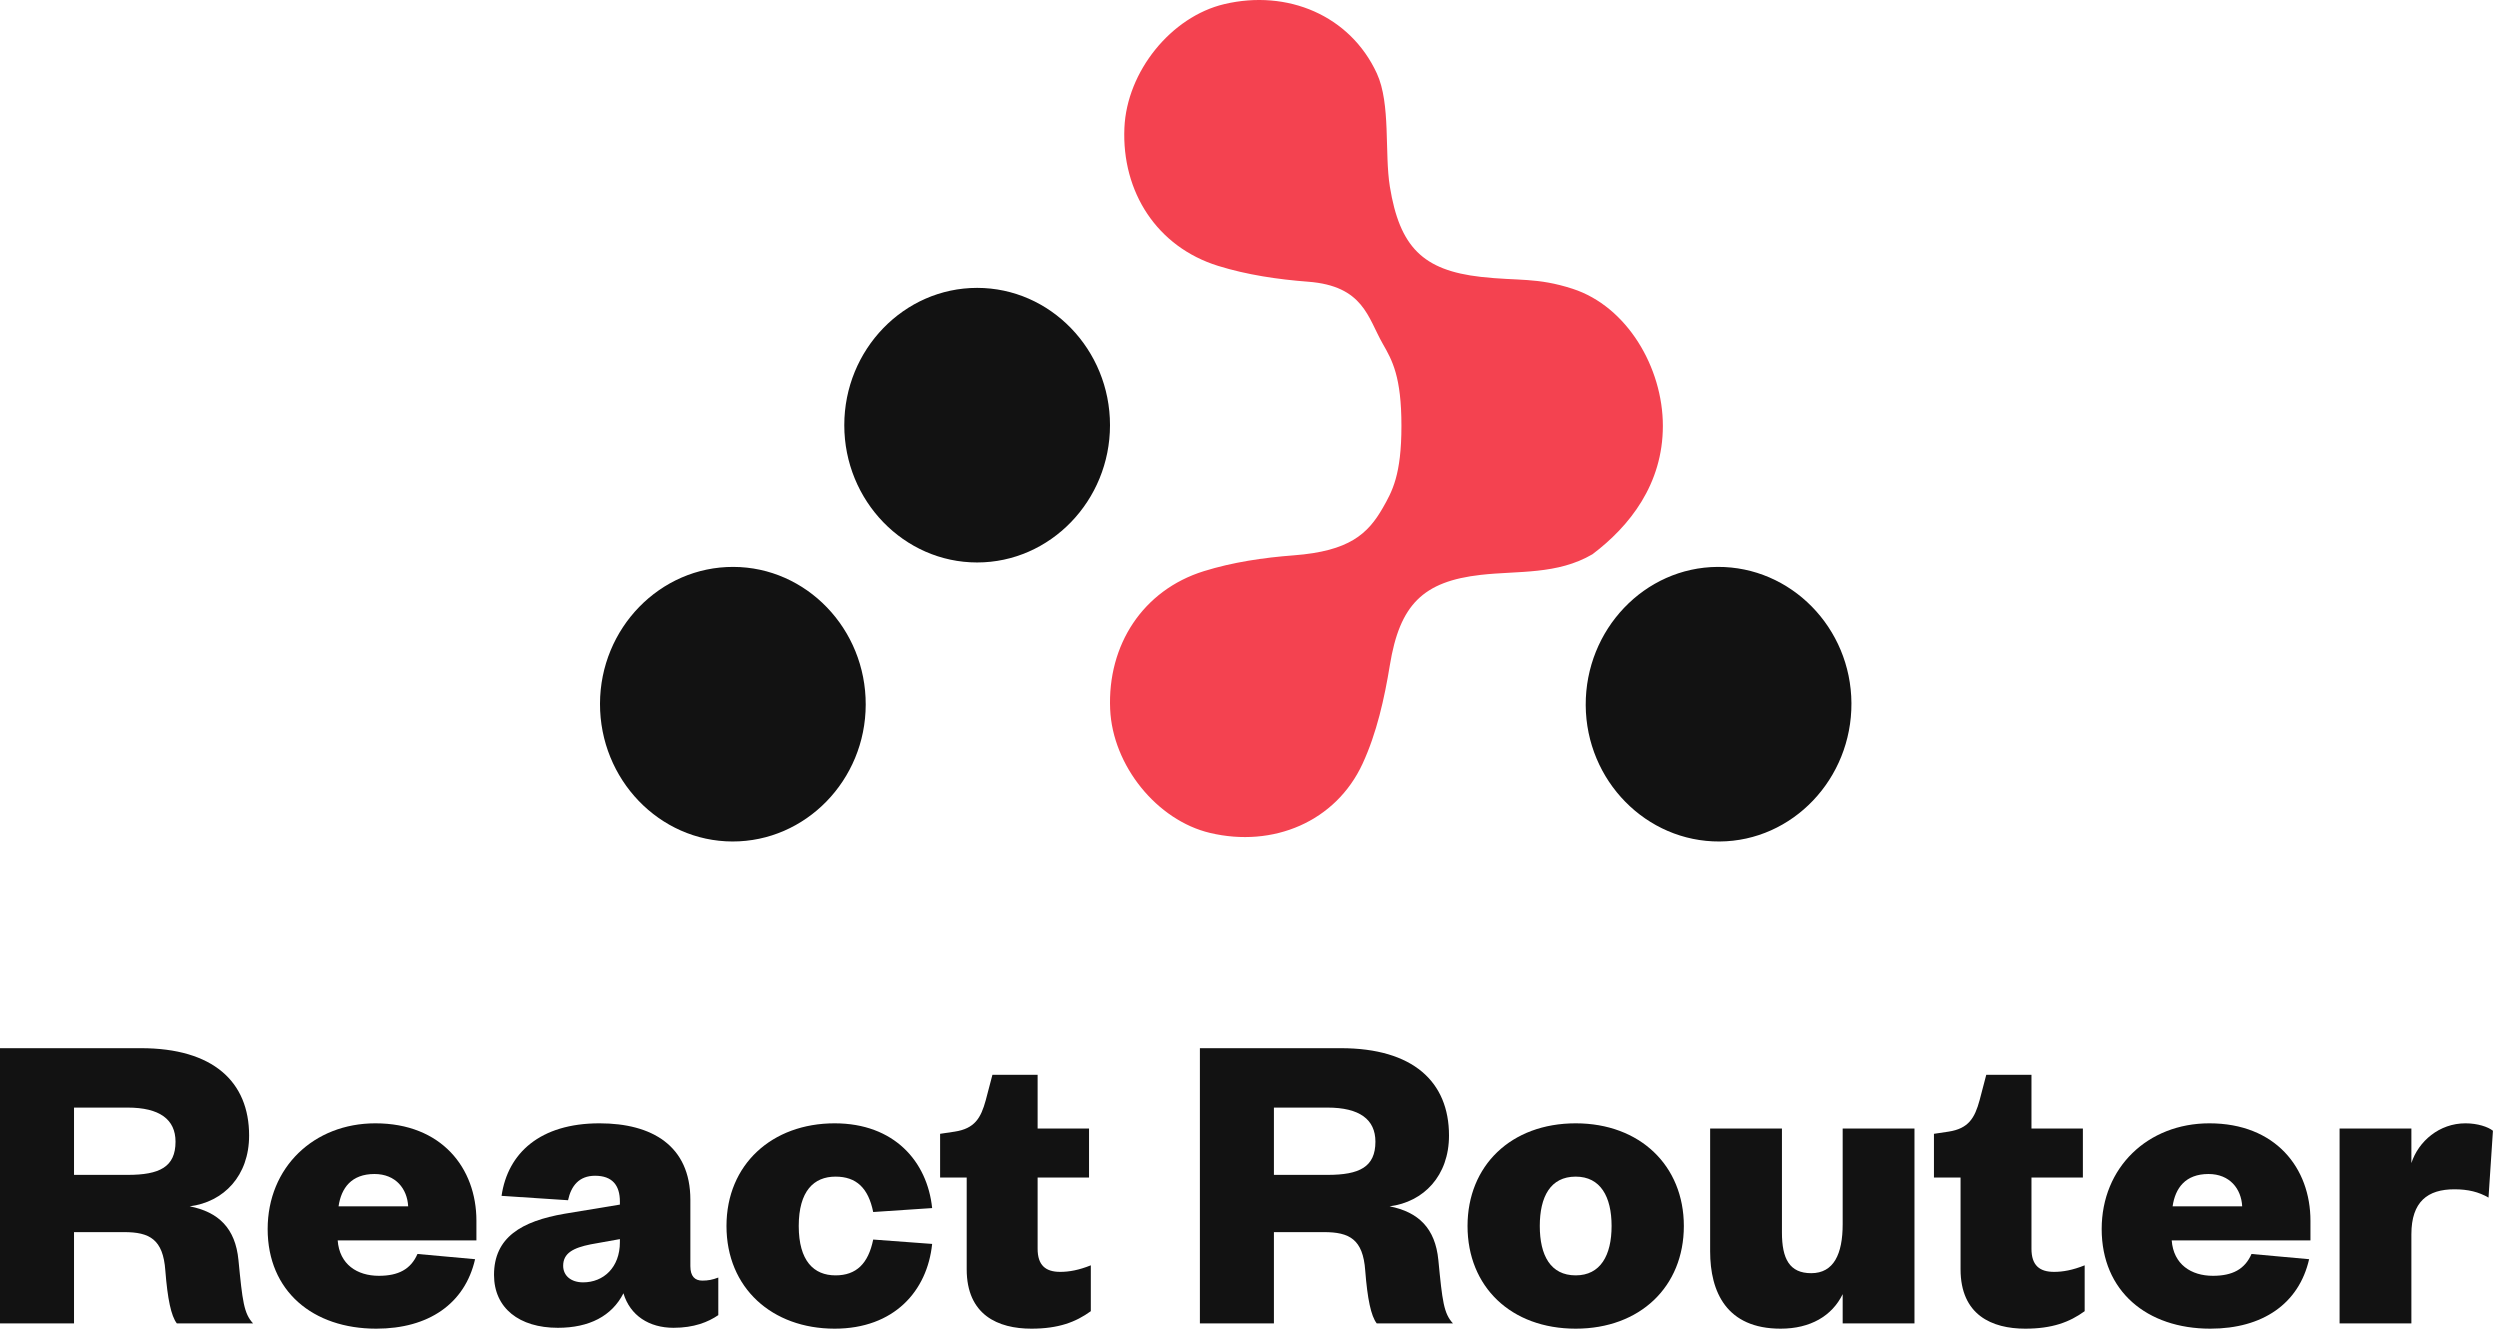
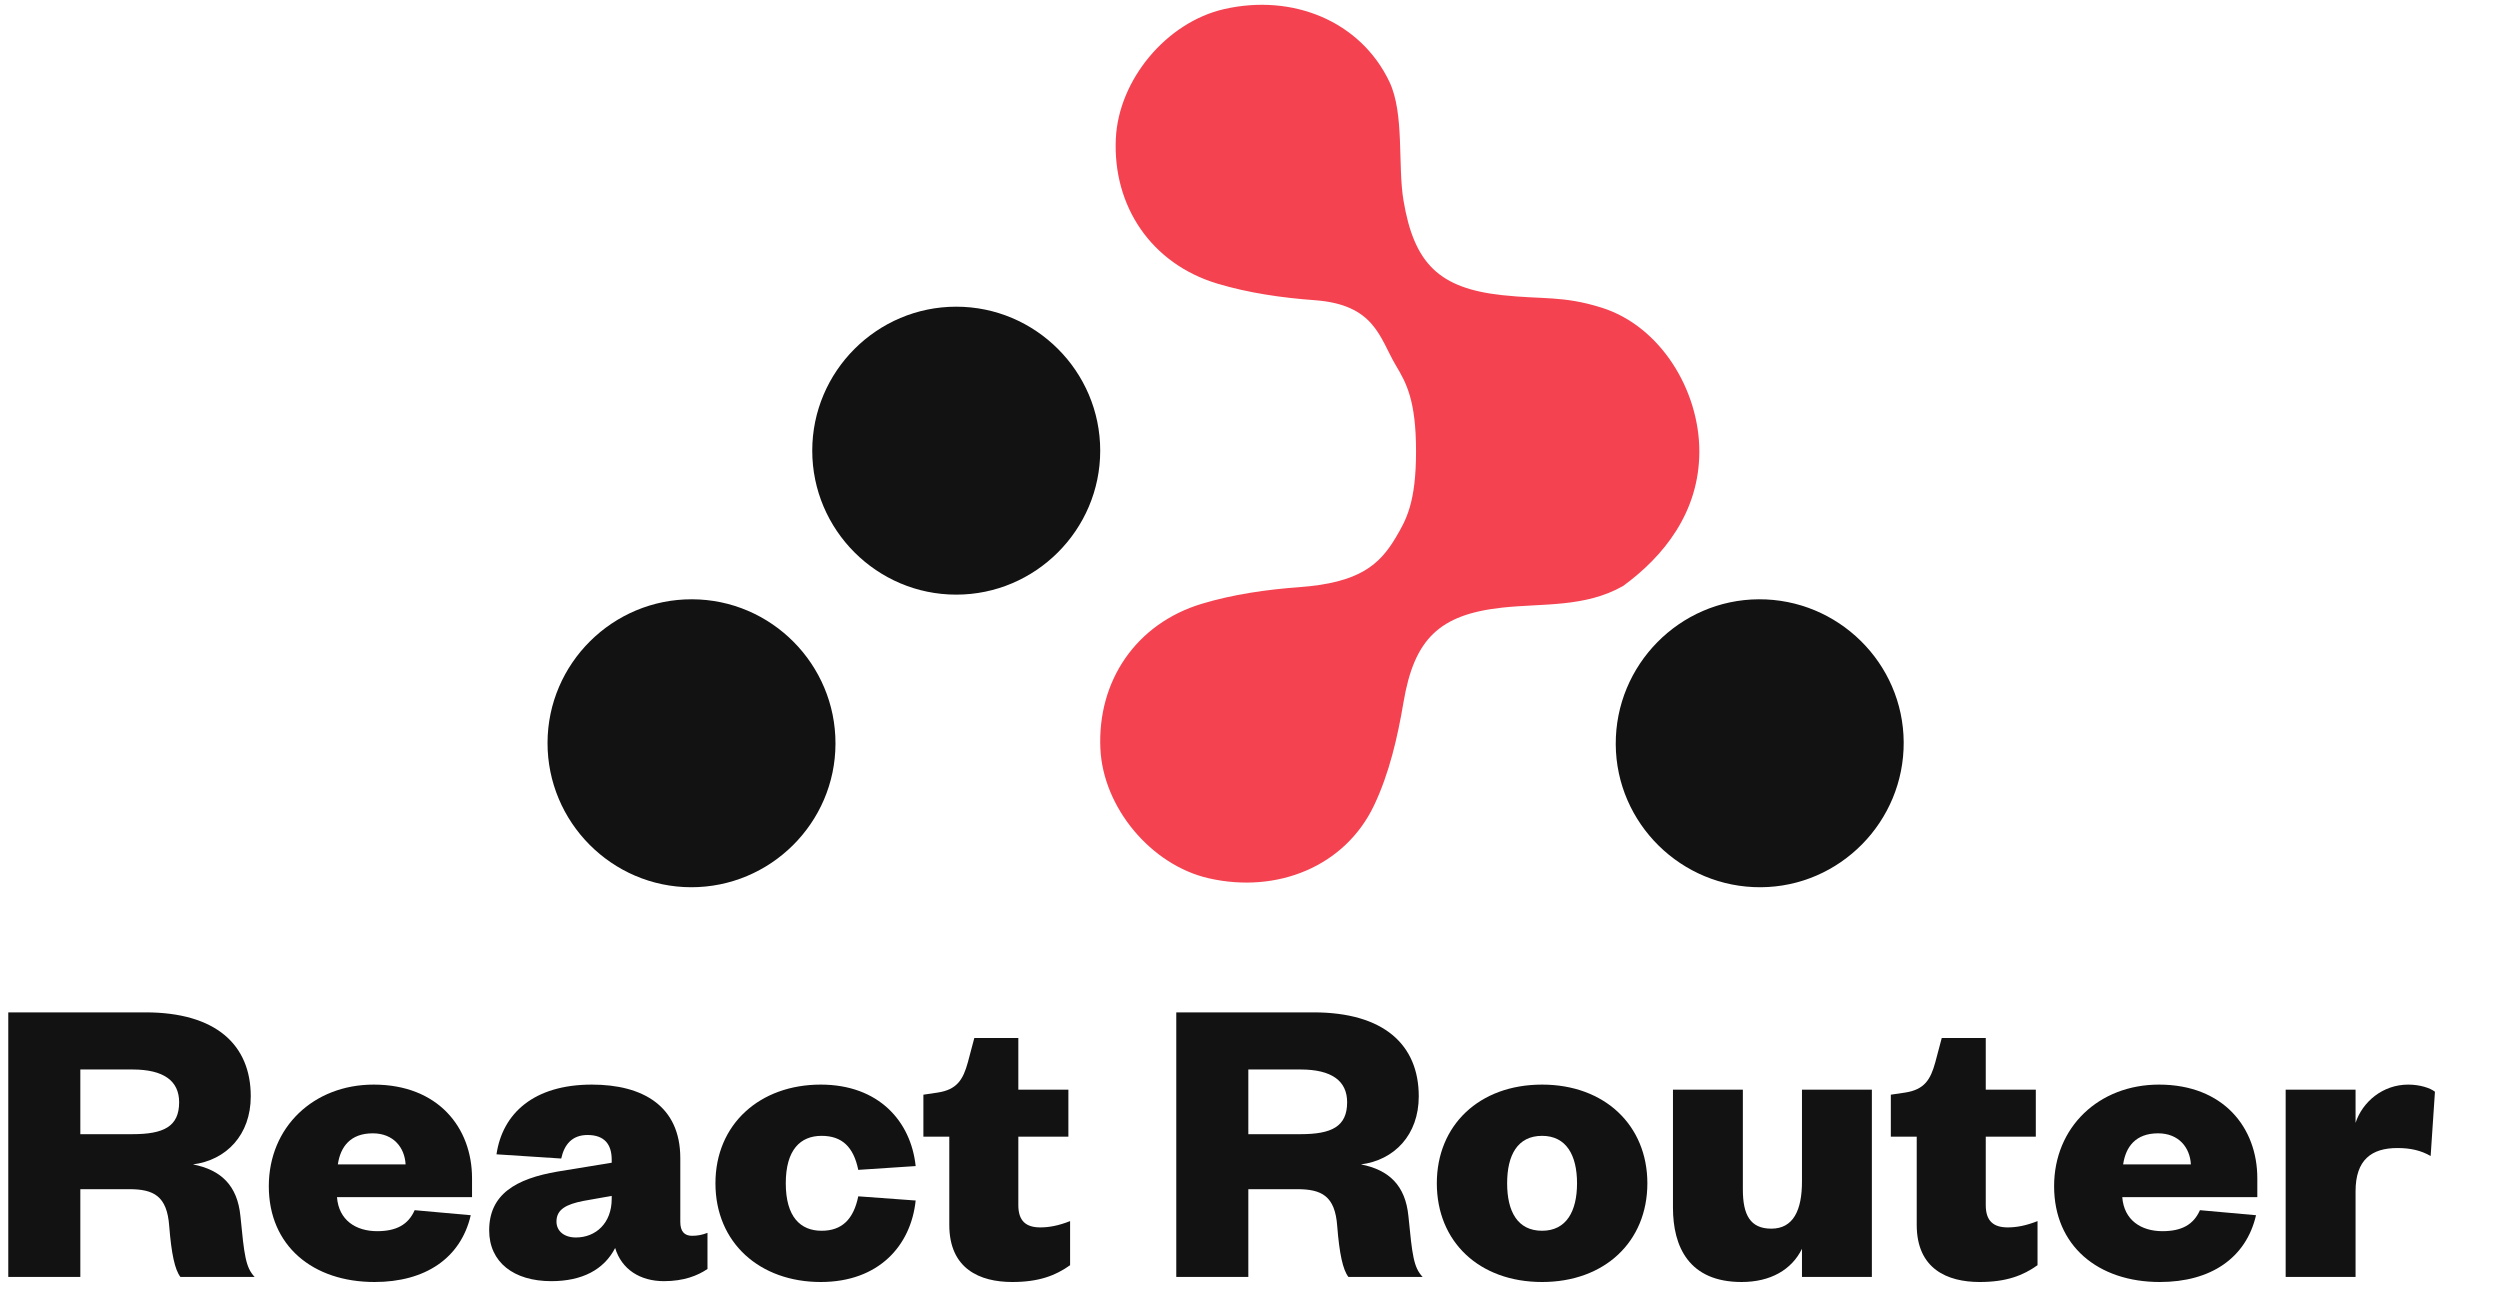
- <svg xmlns="http://www.w3.org/2000/svg" width="143" height="76" viewBox="0 0 143 76" fill="none">
-   <path d="M89.958 16.52C87.91 15.856 86.853 16.08 84.705 15.838C81.385 15.464 80.062 14.125 79.501 10.681C79.187 8.757 79.558 5.942 78.756 4.199C77.223 0.875 73.635 -0.616 70.031 0.235C66.988 0.954 64.456 4.091 64.316 7.312C64.156 10.988 66.187 14.125 69.674 15.208C71.331 15.723 73.091 15.982 74.821 16.114C77.995 16.353 78.239 18.172 79.097 19.67C79.638 20.614 80.162 21.544 80.162 24.36C80.162 27.175 79.635 28.105 79.097 29.05C78.239 30.544 77.18 31.523 74.006 31.765C72.276 31.896 70.512 32.156 68.859 32.671C65.372 33.757 63.341 36.891 63.501 40.567C63.641 43.787 66.173 46.924 69.216 47.644C72.82 48.498 76.408 47.004 77.941 43.68C78.746 41.937 79.187 39.962 79.501 38.039C80.066 34.594 81.388 33.255 84.705 32.882C86.853 32.64 89.076 32.882 91.089 31.703C93.216 30.1 95.116 27.694 95.116 24.36C95.116 21.026 93.068 17.53 89.958 16.52Z" fill="#F44250" />
-   <path d="M55.892 32.173C51.707 32.173 48.293 28.645 48.293 24.32C48.293 19.995 51.707 16.467 55.892 16.467C60.078 16.467 63.492 19.995 63.492 24.32C63.492 28.642 60.074 32.173 55.892 32.173Z" fill="#121212" />
-   <path d="M41.893 48.133C37.714 48.123 34.31 44.581 34.32 40.252C34.33 35.931 37.758 32.413 41.947 32.427C46.129 32.437 49.532 35.979 49.519 40.308C49.509 44.626 46.082 48.144 41.893 48.133Z" fill="#121212" />
-   <path d="M98.36 48.133C94.168 48.157 90.727 44.654 90.703 40.339C90.68 36.007 94.07 32.451 98.246 32.427C102.438 32.403 105.878 35.907 105.902 40.221C105.925 44.55 102.535 48.109 98.36 48.133Z" fill="#121212" />
-   <path d="M14.477 75.7C13.945 75.125 13.869 74.426 13.64 72.076C13.463 70.252 12.499 69.327 10.851 69.002C12.804 68.752 14.249 67.253 14.249 64.954C14.249 61.88 12.195 59.956 8.063 59.956H0V75.7H4.234V70.477H7.099C8.544 70.477 9.33 70.877 9.457 72.676C9.584 74.301 9.787 75.275 10.116 75.7H14.477ZM4.234 67.203V63.354H7.302C9.127 63.354 10.04 64.029 10.04 65.304C10.04 66.753 9.127 67.203 7.302 67.203H4.234Z" fill="#121212" />
-   <path d="M23.879 71.727C23.499 72.601 22.789 72.976 21.673 72.976C20.431 72.976 19.417 72.326 19.316 70.952H27.251V69.827C27.251 66.803 25.248 64.254 21.471 64.254C17.946 64.254 15.31 66.778 15.31 70.302C15.31 73.851 17.896 76 21.521 76C24.513 76 26.592 74.576 27.175 72.026L23.879 71.727ZM19.366 69.002C19.518 67.953 20.102 67.153 21.42 67.153C22.637 67.153 23.296 68.003 23.347 69.002H19.366Z" fill="#121212" />
-   <path d="M35.458 71.052C35.458 72.501 34.52 73.351 33.354 73.351C32.669 73.351 32.213 72.976 32.213 72.401C32.213 71.677 32.796 71.377 33.785 71.177L35.458 70.877V71.052ZM39.489 68.628C39.489 65.529 37.284 64.254 34.292 64.254C30.895 64.254 29.044 65.954 28.689 68.403L32.492 68.653C32.669 67.828 33.126 67.253 34.038 67.253C35.027 67.253 35.458 67.803 35.458 68.728V68.903L32.289 69.427C29.83 69.852 28.258 70.777 28.258 72.926C28.258 74.825 29.703 75.95 31.909 75.95C33.709 75.95 35.002 75.275 35.661 73.976C36.041 75.25 37.132 75.95 38.526 75.95C39.692 75.95 40.504 75.625 41.087 75.225V73.076C40.757 73.201 40.504 73.251 40.174 73.251C39.743 73.251 39.489 73.001 39.489 72.426V68.628Z" fill="#121212" />
-   <path d="M41.555 70.127C41.555 73.676 44.166 76 47.741 76C51.139 76 53.04 73.851 53.319 71.152L49.947 70.902C49.668 72.276 48.983 72.951 47.792 72.951C46.55 72.951 45.688 72.126 45.688 70.127C45.688 68.128 46.55 67.303 47.792 67.303C48.983 67.303 49.668 67.953 49.947 69.327L53.319 69.102C53.04 66.428 51.139 64.254 47.741 64.254C44.166 64.254 41.555 66.603 41.555 70.127Z" fill="#121212" />
-   <path d="M55.295 72.601C55.295 75.225 57.096 76 58.997 76C60.544 76 61.532 75.625 62.395 75V72.376C61.71 72.651 61.152 72.751 60.645 72.751C59.809 72.751 59.352 72.376 59.352 71.427V67.353H62.293V64.554H59.352V61.48H56.766L56.386 62.929C56.107 63.954 55.752 64.554 54.611 64.729L53.774 64.854V67.353H55.295V72.601Z" fill="#121212" />
-   <path d="M83.111 75.7C82.578 75.125 82.502 74.426 82.274 72.076C82.097 70.252 81.133 69.327 79.485 69.002C81.438 68.752 82.883 67.253 82.883 64.954C82.883 61.88 80.829 59.956 76.696 59.956H68.634V75.7H72.868V70.477H75.733C77.178 70.477 77.964 70.877 78.091 72.676C78.218 74.301 78.42 75.275 78.75 75.7H83.111ZM72.868 67.203V63.354H75.936C77.761 63.354 78.674 64.029 78.674 65.304C78.674 66.753 77.761 67.203 75.936 67.203H72.868Z" fill="#121212" />
-   <path d="M88.076 70.127C88.076 68.453 88.685 67.303 90.13 67.303C91.55 67.303 92.183 68.453 92.183 70.127C92.183 71.802 91.55 72.951 90.13 72.951C88.685 72.951 88.076 71.802 88.076 70.127ZM96.316 70.127C96.316 66.678 93.806 64.254 90.13 64.254C86.428 64.254 83.943 66.678 83.943 70.127C83.943 73.601 86.428 76 90.13 76C93.806 76 96.316 73.601 96.316 70.127Z" fill="#121212" />
-   <path d="M105.401 70.027C105.401 71.727 104.894 72.826 103.601 72.826C102.358 72.826 101.927 72.001 101.927 70.502V64.554H97.82V71.576C97.82 73.901 98.758 76 101.851 76C103.55 76 104.792 75.275 105.401 74.026V75.7H109.508V64.554H105.401V70.027Z" fill="#121212" />
-   <path d="M112.144 72.601C112.144 75.225 113.944 76 115.845 76C117.392 76 118.381 75.625 119.243 75V72.376C118.558 72.651 118 72.751 117.493 72.751C116.657 72.751 116.2 72.376 116.2 71.427V67.353H119.141V64.554H116.2V61.48H113.614L113.234 62.929C112.955 63.954 112.6 64.554 111.459 64.729L110.622 64.854V67.353H112.144V72.601Z" fill="#121212" />
-   <path d="M128.786 71.727C128.406 72.601 127.696 72.976 126.58 72.976C125.338 72.976 124.324 72.326 124.222 70.952H132.158V69.827C132.158 66.803 130.155 64.254 126.377 64.254C122.853 64.254 120.216 66.778 120.216 70.302C120.216 73.851 122.802 76 126.428 76C129.42 76 131.499 74.576 132.082 72.026L128.786 71.727ZM124.273 69.002C124.425 67.953 125.008 67.153 126.327 67.153C127.544 67.153 128.203 68.003 128.253 69.002H124.273Z" fill="#121212" />
-   <path d="M142.596 64.679C142.317 64.454 141.709 64.254 141.024 64.254C139.528 64.254 138.337 65.279 137.931 66.528V64.554H133.824V75.7H137.931V70.602C137.931 68.728 138.869 68.028 140.39 68.028C141.176 68.028 141.785 68.178 142.343 68.503L142.596 64.679Z" fill="#121212" />
+ <svg xmlns="http://www.w3.org/2000/svg" width="151" height="78" viewBox="0 0 151 78" fill="none">
+   <path d="M96.738 18.583C94.395 17.847 93.185 18.095 90.728 17.827C86.928 17.413 85.414 15.931 84.772 12.117C84.413 9.987 84.837 6.87 83.92 4.939C82.165 1.259 78.06 -0.392 73.936 0.55C70.454 1.347 67.556 4.821 67.396 8.386C67.212 12.457 69.536 15.931 73.527 17.13C75.423 17.7 77.437 17.988 79.417 18.133C83.048 18.398 83.327 20.412 84.31 22.071C84.929 23.116 85.529 24.146 85.529 27.264C85.529 30.381 84.925 31.412 84.31 32.457C83.327 34.112 82.116 35.196 78.484 35.464C76.504 35.609 74.486 35.896 72.594 36.467C68.604 37.67 66.28 41.139 66.463 45.211C66.624 48.776 69.521 52.25 73.003 53.047C77.128 53.992 81.233 52.338 82.987 48.657C83.908 46.727 84.413 44.54 84.772 42.411C85.418 38.596 86.932 37.114 90.728 36.701C93.185 36.433 95.729 36.701 98.032 35.395C100.466 33.62 102.64 30.956 102.64 27.264C102.64 23.572 100.297 19.701 96.738 18.583Z" fill="#F44250" />
+   <path d="M57.757 35.916C52.967 35.916 49.06 32.009 49.06 27.22C49.06 22.431 52.967 18.524 57.757 18.524C62.546 18.524 66.453 22.431 66.453 27.22C66.453 32.006 62.542 35.916 57.757 35.916Z" fill="#121212" />
+   <path d="M41.737 53.589C36.955 53.577 33.06 49.655 33.071 44.862C33.083 40.077 37.005 36.181 41.798 36.197C46.584 36.208 50.479 40.13 50.463 44.924C50.452 49.705 46.53 53.6 41.737 53.589Z" fill="#121212" />
+   <path d="M106.352 53.589C101.555 53.616 97.618 49.736 97.591 44.958C97.564 40.161 101.444 36.224 106.222 36.197C111.019 36.17 114.956 40.05 114.983 44.828C115.01 49.621 111.13 53.562 106.352 53.589Z" fill="#121212" />
+   <path d="M15.381 77.128C14.833 76.545 14.755 75.835 14.521 73.45C14.338 71.598 13.348 70.66 11.654 70.33C13.661 70.076 15.146 68.554 15.146 66.22C15.146 63.1 13.035 61.147 8.787 61.147H0.5V77.128H4.852V71.826H7.797C9.282 71.826 10.09 72.232 10.221 74.059C10.351 75.708 10.559 76.697 10.898 77.128H15.381ZM4.852 68.504V64.597H8.005C9.882 64.597 10.82 65.282 10.82 66.576C10.82 68.047 9.882 68.504 8.005 68.504H4.852Z" fill="#121212" />
+   <path d="M25.045 73.095C24.654 73.983 23.924 74.363 22.778 74.363C21.501 74.363 20.458 73.704 20.354 72.308H28.511V71.167C28.511 68.098 26.452 65.51 22.569 65.51C18.947 65.51 16.236 68.072 16.236 71.649C16.236 75.251 18.895 77.433 22.621 77.433C25.696 77.433 27.833 75.987 28.433 73.399L25.045 73.095ZM20.406 70.33C20.562 69.264 21.162 68.453 22.517 68.453C23.768 68.453 24.445 69.315 24.498 70.33H20.406Z" fill="#121212" />
+   <path d="M36.947 72.41C36.947 73.881 35.983 74.744 34.784 74.744C34.08 74.744 33.611 74.363 33.611 73.78C33.611 73.044 34.21 72.74 35.227 72.537L36.947 72.232V72.41ZM41.09 69.949C41.09 66.804 38.823 65.51 35.748 65.51C32.256 65.51 30.353 67.235 29.988 69.721L33.898 69.975C34.08 69.138 34.549 68.554 35.487 68.554C36.504 68.554 36.947 69.112 36.947 70.051V70.228L33.689 70.761C31.161 71.192 29.546 72.131 29.546 74.312C29.546 76.24 31.031 77.382 33.298 77.382C35.148 77.382 36.478 76.697 37.155 75.378C37.546 76.672 38.667 77.382 40.1 77.382C41.299 77.382 42.133 77.052 42.732 76.646V74.465C42.393 74.592 42.133 74.642 41.794 74.642C41.351 74.642 41.09 74.389 41.09 73.805V69.949Z" fill="#121212" />
+   <path d="M43.213 71.471C43.213 75.073 45.898 77.433 49.572 77.433C53.064 77.433 55.019 75.251 55.306 72.511L51.839 72.258C51.553 73.653 50.849 74.338 49.624 74.338C48.347 74.338 47.461 73.501 47.461 71.471C47.461 69.442 48.347 68.605 49.624 68.605C50.849 68.605 51.553 69.264 51.839 70.66L55.306 70.431C55.019 67.717 53.064 65.51 49.572 65.51C45.898 65.51 43.213 67.895 43.213 71.471Z" fill="#121212" />
+   <path d="M57.337 73.983C57.337 76.646 59.187 77.433 61.142 77.433C62.732 77.433 63.748 77.052 64.634 76.418V73.754C63.93 74.034 63.357 74.135 62.836 74.135C61.976 74.135 61.507 73.754 61.507 72.79V68.656H64.53V65.814H61.507V62.694H58.849L58.458 64.166C58.171 65.206 57.806 65.814 56.633 65.992L55.773 66.119V68.656H57.337V73.983Z" fill="#121212" />
+   <path d="M85.928 77.128C85.381 76.545 85.302 75.835 85.068 73.45C84.885 71.598 83.895 70.66 82.201 70.33C84.208 70.076 85.693 68.554 85.693 66.22C85.693 63.1 83.582 61.147 79.335 61.147H71.047V77.128H75.399V71.826H78.344C79.83 71.826 80.638 72.232 80.768 74.059C80.898 75.708 81.107 76.697 81.445 77.128H85.928ZM75.399 68.504V64.597H78.553C80.429 64.597 81.367 65.282 81.367 66.576C81.367 68.047 80.429 68.504 78.553 68.504H75.399Z" fill="#121212" />
+   <path d="M91.031 71.471C91.031 69.772 91.657 68.605 93.142 68.605C94.602 68.605 95.253 69.772 95.253 71.471C95.253 73.171 94.602 74.338 93.142 74.338C91.657 74.338 91.031 73.171 91.031 71.471ZM99.501 71.471C99.501 67.971 96.921 65.51 93.142 65.51C89.338 65.51 86.784 67.971 86.784 71.471C86.784 74.997 89.338 77.433 93.142 77.433C96.921 77.433 99.501 74.997 99.501 71.471Z" fill="#121212" />
+   <path d="M108.839 71.37C108.839 73.095 108.318 74.211 106.989 74.211C105.712 74.211 105.269 73.374 105.269 71.852V65.814H101.047V72.943C101.047 75.302 102.011 77.433 105.191 77.433C106.937 77.433 108.214 76.697 108.839 75.429V77.128H113.061V65.814H108.839V71.37Z" fill="#121212" />
+   <path d="M115.77 73.983C115.77 76.646 117.62 77.433 119.575 77.433C121.165 77.433 122.181 77.052 123.067 76.418V73.754C122.363 74.034 121.79 74.135 121.269 74.135C120.409 74.135 119.94 73.754 119.94 72.79V68.656H122.963V65.814H119.94V62.694H117.282L116.891 64.166C116.604 65.206 116.239 65.814 115.066 65.992L114.206 66.119V68.656H115.77V73.983Z" fill="#121212" />
+   <path d="M132.876 73.095C132.485 73.983 131.756 74.363 130.609 74.363C129.332 74.363 128.29 73.704 128.185 72.308H136.342V71.167C136.342 68.098 134.284 65.51 130.401 65.51C126.778 65.51 124.068 68.072 124.068 71.649C124.068 75.251 126.726 77.433 130.453 77.433C133.528 77.433 135.665 75.987 136.264 73.399L132.876 73.095ZM128.237 70.33C128.394 69.264 128.993 68.453 130.348 68.453C131.599 68.453 132.277 69.315 132.329 70.33H128.237Z" fill="#121212" />
+   <path d="M147.071 65.941C146.785 65.713 146.159 65.51 145.456 65.51C143.918 65.51 142.693 66.55 142.276 67.819V65.814H138.054V77.128H142.276V71.953C142.276 70.051 143.241 69.341 144.804 69.341C145.612 69.341 146.237 69.493 146.811 69.823L147.071 65.941Z" fill="#121212" />
</svg>
